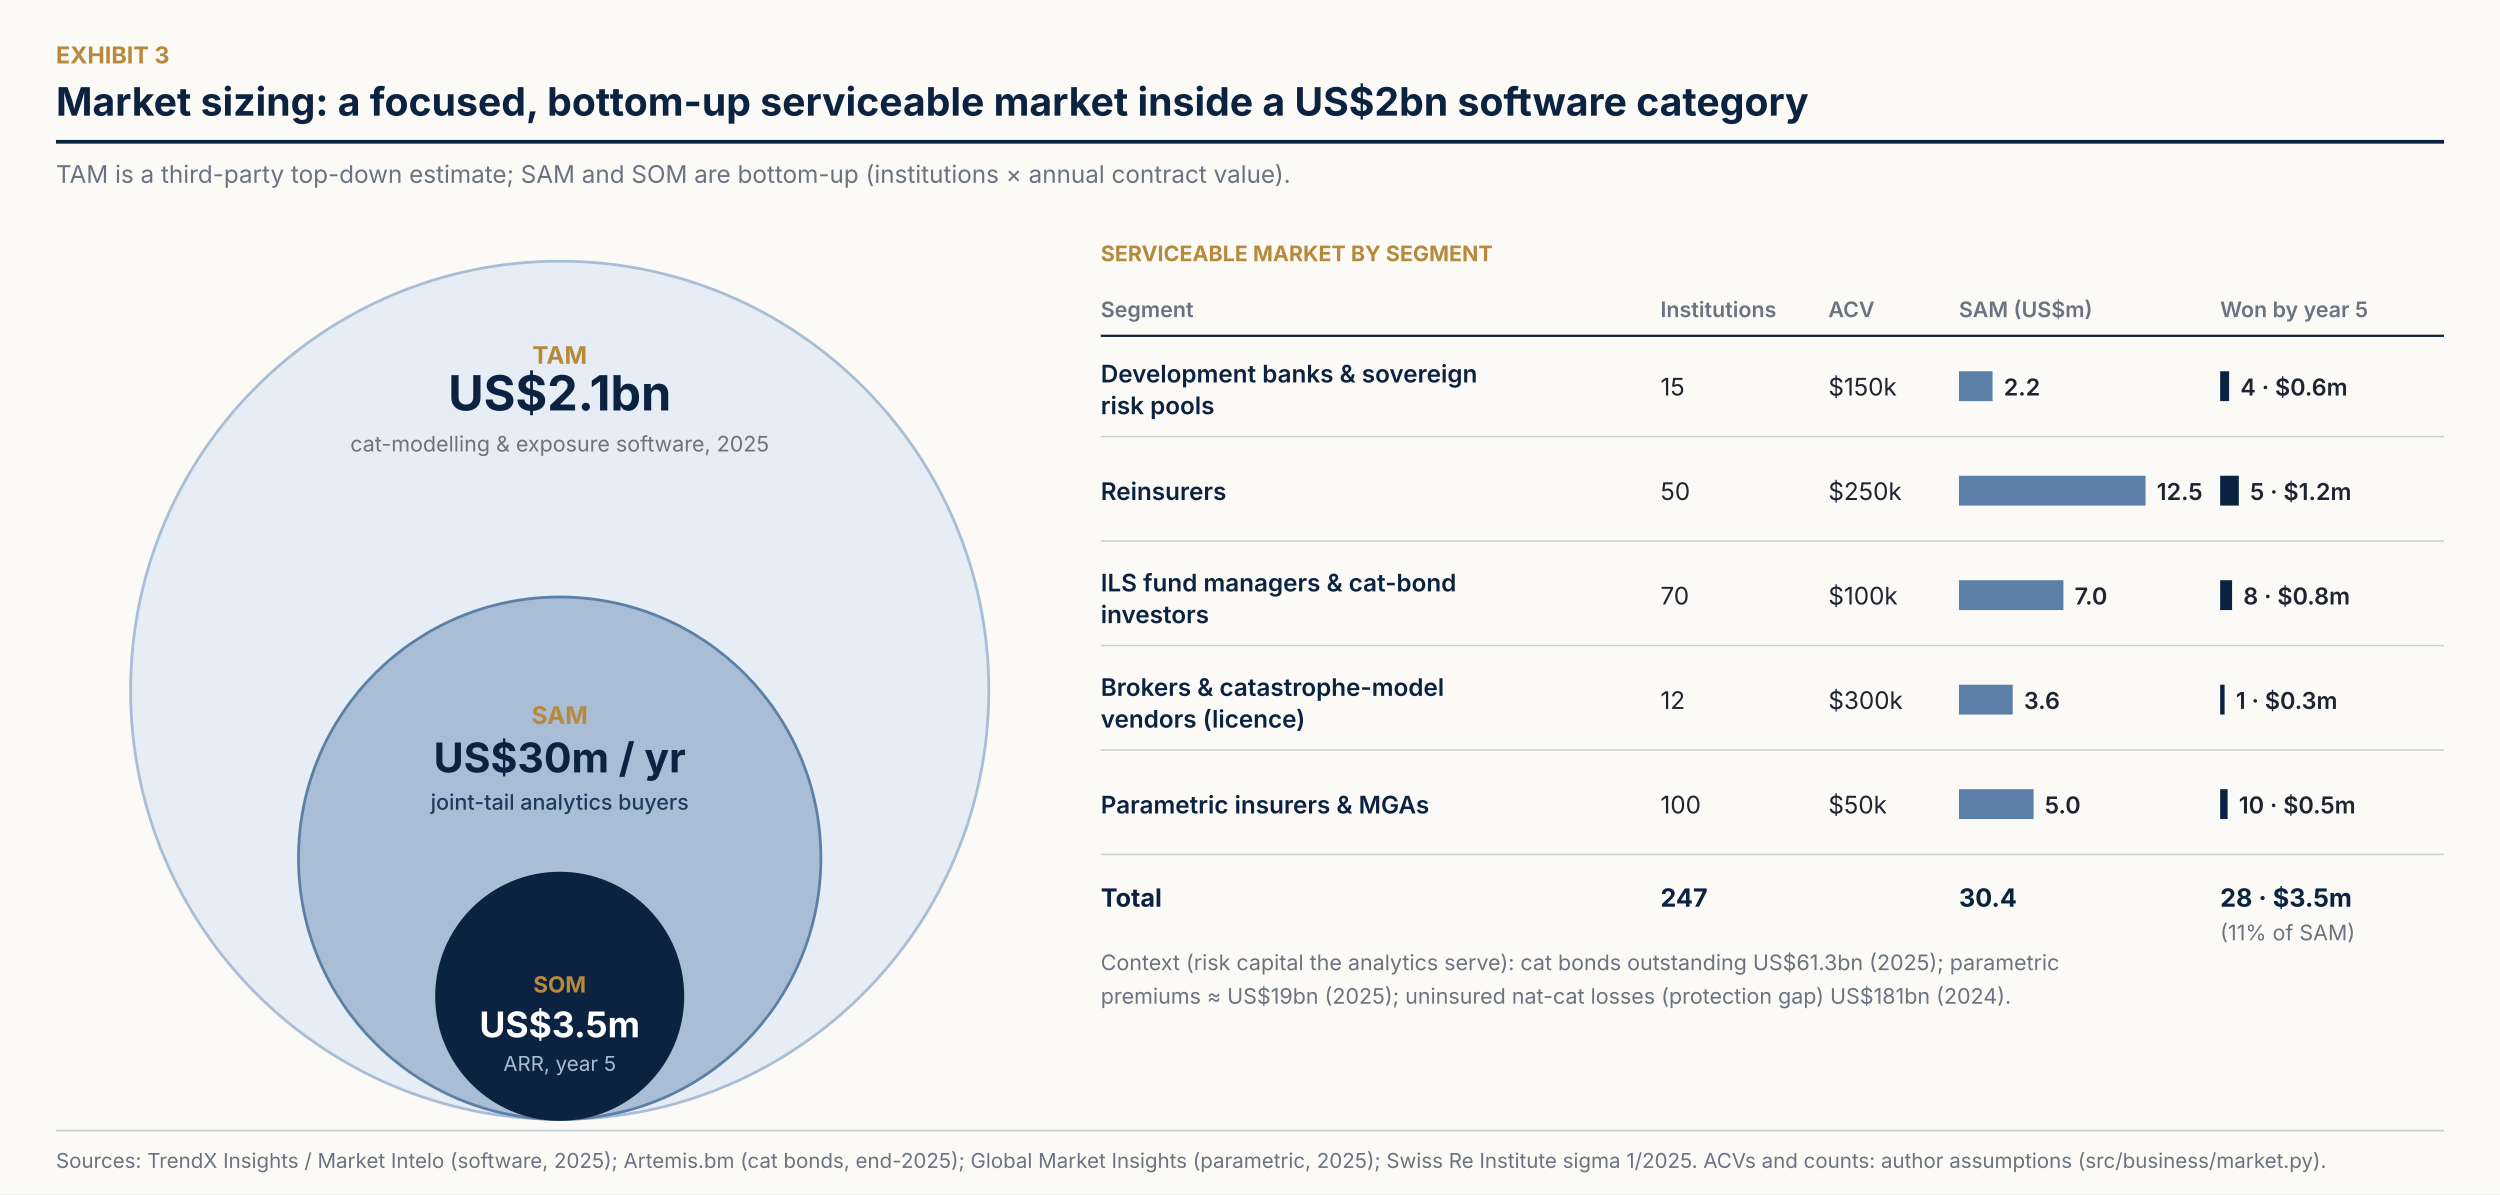
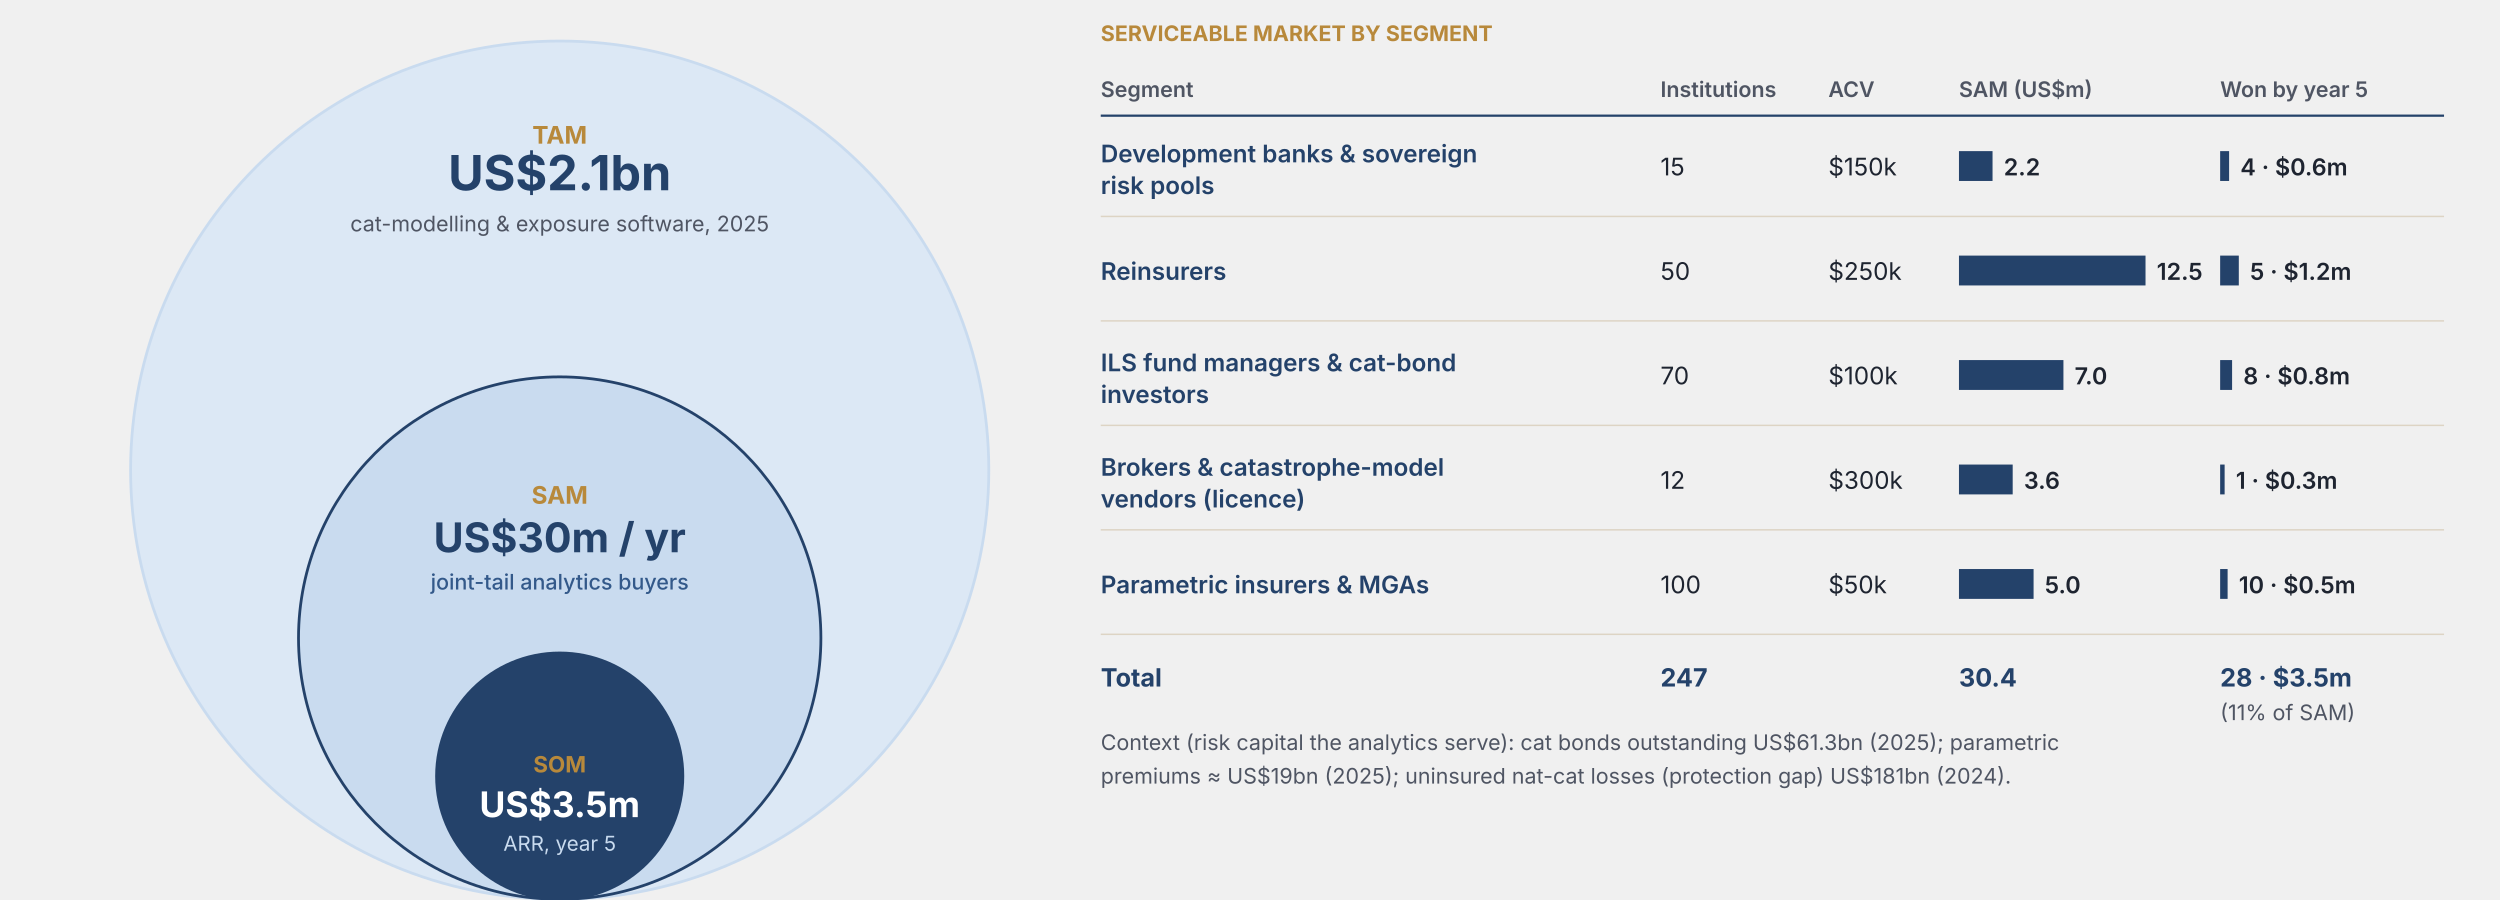
- <svg xmlns="http://www.w3.org/2000/svg" viewBox="0 0 1340 640" width="1340" height="640" font-family="Inter, 'Helvetica Neue', Arial, sans-serif">
-   <rect width="1340" height="640" fill="#FBFAF7" />
-   <text x="30" y="34" font-size="12.5" fill="#B8893B" font-weight="700" text-anchor="start">EXHIBIT 3</text>
-   <text x="30" y="62" font-size="21" fill="#0B2341" font-weight="700" text-anchor="start">Market sizing: a focused, bottom-up serviceable market inside a US$2bn software category</text>
-   <line x1="30" y1="76" x2="1310" y2="76" stroke="#0B2341" stroke-width="2" />
-   <text x="30" y="98" font-size="13" fill="#6B7280" font-weight="400" text-anchor="start">TAM is a third-party top-down estimate; SAM and SOM are bottom-up (institutions × annual contract value).</text>
-   <circle cx="300" cy="370" r="230" fill="#E6EDF5" stroke="#A9BED6" stroke-width="1.5" />
-   <circle cx="300" cy="460" r="140" fill="#A9BED6" stroke="#5B7FA6" stroke-width="1.5" />
-   <circle cx="300" cy="534" r="66" fill="#0B2341" stroke="#0B2341" stroke-width="1.5" />
-   <text x="300" y="195" font-size="13" fill="#B8893B" font-weight="700" text-anchor="middle">TAM</text>
-   <text x="300" y="220" font-size="26" fill="#0B2341" font-weight="700" text-anchor="middle">US$2.1bn</text>
-   <text x="300" y="242" font-size="11.5" fill="#6B7280" font-weight="400" text-anchor="middle">cat-modelling &amp; exposure software, 2025</text>
-   <text x="300" y="388" font-size="13" fill="#B8893B" font-weight="700" text-anchor="middle">SAM</text>
-   <text x="300" y="414" font-size="22" fill="#0B2341" font-weight="700" text-anchor="middle">US$30m / yr</text>
-   <text x="300" y="434" font-size="11.5" fill="#1F3A5F" font-weight="500" text-anchor="middle">joint-tail analytics buyers</text>
-   <text x="300" y="532" font-size="12" fill="#B8893B" font-weight="700" text-anchor="middle">SOM</text>
-   <text x="300" y="556" font-size="19" fill="#FFFFFF" font-weight="700" text-anchor="middle">US$3.5m</text>
-   <text x="300" y="574" font-size="11" fill="#A9BED6" font-weight="400" text-anchor="middle">ARR, year 5</text>
-   <text x="590" y="140" font-size="11.5" fill="#B8893B" font-weight="700" text-anchor="start">SERVICEABLE MARKET BY SEGMENT</text>
-   <text x="590" y="170" font-size="11.5" fill="#6B7280" font-weight="600" text-anchor="start">Segment</text>
-   <text x="890" y="170" font-size="11.5" fill="#6B7280" font-weight="600" text-anchor="start">Institutions</text>
-   <text x="980" y="170" font-size="11.5" fill="#6B7280" font-weight="600" text-anchor="start">ACV</text>
-   <text x="1050" y="170" font-size="11.5" fill="#6B7280" font-weight="600" text-anchor="start">SAM (US$m)</text>
-   <text x="1190" y="170" font-size="11.5" fill="#6B7280" font-weight="600" text-anchor="start">Won by year 5</text>
-   <line x1="590" y1="180" x2="1310" y2="180" stroke="#0B2341" stroke-width="1.2" />
-   <text x="590" y="205" font-size="13" fill="#0B2341" font-weight="600" text-anchor="start">Development banks &amp; sovereign</text>
-   <text x="590" y="222" font-size="13" fill="#0B2341" font-weight="600" text-anchor="start">risk pools</text>
-   <text x="890" y="212" font-size="13" fill="#1E2430" font-weight="400" text-anchor="start">15</text>
-   <text x="980" y="212" font-size="13" fill="#1E2430" font-weight="400" text-anchor="start">$150k</text>
-   <rect x="1050" y="199" width="18.0" height="16" fill="#5B7FA6" />
-   <text x="1074.0" y="212" font-size="12.5" fill="#1E2430" font-weight="600" text-anchor="start">2.2</text>
-   <rect x="1190" y="199" width="4.8" height="16" fill="#0B2341" />
-   <text x="1200.8" y="212" font-size="12.5" fill="#1E2430" font-weight="600" text-anchor="start">4 · $0.6m</text>
-   <line x1="590" y1="234" x2="1310" y2="234" stroke="#C9CED6" stroke-width="0.8" />
-   <text x="590" y="268" font-size="13" fill="#0B2341" font-weight="600" text-anchor="start">Reinsurers</text>
-   <text x="890" y="268" font-size="13" fill="#1E2430" font-weight="400" text-anchor="start">50</text>
-   <text x="980" y="268" font-size="13" fill="#1E2430" font-weight="400" text-anchor="start">$250k</text>
-   <rect x="1050" y="255" width="100.0" height="16" fill="#5B7FA6" />
-   <text x="1156.0" y="268" font-size="12.5" fill="#1E2430" font-weight="600" text-anchor="start">12.5</text>
-   <rect x="1190" y="255" width="10.0" height="16" fill="#0B2341" />
-   <text x="1206.0" y="268" font-size="12.5" fill="#1E2430" font-weight="600" text-anchor="start">5 · $1.2m</text>
-   <line x1="590" y1="290" x2="1310" y2="290" stroke="#C9CED6" stroke-width="0.8" />
-   <text x="590" y="317" font-size="13" fill="#0B2341" font-weight="600" text-anchor="start">ILS fund managers &amp; cat-bond</text>
-   <text x="590" y="334" font-size="13" fill="#0B2341" font-weight="600" text-anchor="start">investors</text>
-   <text x="890" y="324" font-size="13" fill="#1E2430" font-weight="400" text-anchor="start">70</text>
-   <text x="980" y="324" font-size="13" fill="#1E2430" font-weight="400" text-anchor="start">$100k</text>
-   <rect x="1050" y="311" width="56.0" height="16" fill="#5B7FA6" />
-   <text x="1112.0" y="324" font-size="12.5" fill="#1E2430" font-weight="600" text-anchor="start">7.0</text>
-   <rect x="1190" y="311" width="6.4" height="16" fill="#0B2341" />
-   <text x="1202.4" y="324" font-size="12.5" fill="#1E2430" font-weight="600" text-anchor="start">8 · $0.8m</text>
-   <line x1="590" y1="346" x2="1310" y2="346" stroke="#C9CED6" stroke-width="0.8" />
-   <text x="590" y="373" font-size="13" fill="#0B2341" font-weight="600" text-anchor="start">Brokers &amp; catastrophe-model</text>
-   <text x="590" y="390" font-size="13" fill="#0B2341" font-weight="600" text-anchor="start">vendors (licence)</text>
-   <text x="890" y="380" font-size="13" fill="#1E2430" font-weight="400" text-anchor="start">12</text>
-   <text x="980" y="380" font-size="13" fill="#1E2430" font-weight="400" text-anchor="start">$300k</text>
-   <rect x="1050" y="367" width="28.8" height="16" fill="#5B7FA6" />
-   <text x="1084.8" y="380" font-size="12.5" fill="#1E2430" font-weight="600" text-anchor="start">3.6</text>
-   <rect x="1190" y="367" width="2.4" height="16" fill="#0B2341" />
-   <text x="1198.4" y="380" font-size="12.5" fill="#1E2430" font-weight="600" text-anchor="start">1 · $0.3m</text>
-   <line x1="590" y1="402" x2="1310" y2="402" stroke="#C9CED6" stroke-width="0.8" />
-   <text x="590" y="436" font-size="13" fill="#0B2341" font-weight="600" text-anchor="start">Parametric insurers &amp; MGAs</text>
-   <text x="890" y="436" font-size="13" fill="#1E2430" font-weight="400" text-anchor="start">100</text>
-   <text x="980" y="436" font-size="13" fill="#1E2430" font-weight="400" text-anchor="start">$50k</text>
-   <rect x="1050" y="423" width="40.0" height="16" fill="#5B7FA6" />
-   <text x="1096.0" y="436" font-size="12.5" fill="#1E2430" font-weight="600" text-anchor="start">5.0</text>
-   <rect x="1190" y="423" width="4.0" height="16" fill="#0B2341" />
-   <text x="1200.0" y="436" font-size="12.5" fill="#1E2430" font-weight="600" text-anchor="start">10 · $0.5m</text>
-   <line x1="590" y1="458" x2="1310" y2="458" stroke="#C9CED6" stroke-width="0.8" />
-   <text x="590" y="486" font-size="13.5" fill="#0B2341" font-weight="700" text-anchor="start">Total</text>
-   <text x="890" y="486" font-size="13.5" fill="#0B2341" font-weight="700" text-anchor="start">247</text>
-   <text x="1050" y="486" font-size="13.5" fill="#0B2341" font-weight="700" text-anchor="start">30.4</text>
-   <text x="1190" y="486" font-size="13.5" fill="#0B2341" font-weight="700" text-anchor="start">28 · $3.5m</text>
-   <text x="1190" y="504" font-size="11.5" fill="#6B7280" font-weight="400" text-anchor="start">(11% of SAM)</text>
-   <text x="590" y="520" font-size="11.5" fill="#6B7280" font-weight="400" text-anchor="start">Context (risk capital the analytics serve): cat bonds outstanding US$61.3bn (2025); parametric</text>
-   <text x="590" y="538" font-size="11.5" fill="#6B7280" font-weight="400" text-anchor="start">premiums ≈ US$19bn (2025); uninsured nat-cat losses (protection gap) US$181bn (2024).</text>
-   <line x1="30" y1="606" x2="1310" y2="606" stroke="#C9CED6" stroke-width="1" />
-   <text x="30" y="626" font-size="11" fill="#6B7280" font-weight="400" text-anchor="start">Sources: TrendX Insights / Market Intelo (software, 2025); Artemis.bm (cat bonds, end-2025); Global Market Insights (parametric, 2025); Swiss Re Institute sigma 1/2025. ACVs and counts: author assumptions (src/business/market.py).</text>
+ <svg xmlns="http://www.w3.org/2000/svg" viewBox="0 0 1340 482" width="1340" height="482" font-family="Inter, 'Helvetica Neue', Arial, sans-serif">
+   <g transform="translate(0,-118)">
+     <circle cx="300" cy="370" r="230" fill="#DCE8F5" stroke="#C9DBEF" stroke-width="1.5" />
+     <circle cx="300" cy="460" r="140" fill="#C9DBEF" stroke="#24426A" stroke-width="1.5" />
+     <circle cx="300" cy="534" r="66" fill="#24426A" stroke="#24426A" stroke-width="1.5" />
+     <text x="300" y="195" font-size="13" fill="#B8893B" font-weight="700" text-anchor="middle">TAM</text>
+     <text x="300" y="220" font-size="26" fill="#24426A" font-weight="700" text-anchor="middle">US$2.1bn</text>
+     <text x="300" y="242" font-size="11.5" fill="#4F5563" font-weight="400" text-anchor="middle">cat-modelling &amp; exposure software, 2025</text>
+     <text x="300" y="388" font-size="13" fill="#B8893B" font-weight="700" text-anchor="middle">SAM</text>
+     <text x="300" y="414" font-size="22" fill="#24426A" font-weight="700" text-anchor="middle">US$30m / yr</text>
+     <text x="300" y="434" font-size="11.5" fill="#33598A" font-weight="500" text-anchor="middle">joint-tail analytics buyers</text>
+     <text x="300" y="532" font-size="12" fill="#B8893B" font-weight="700" text-anchor="middle">SOM</text>
+     <text x="300" y="556" font-size="19" fill="#FFFFFF" font-weight="700" text-anchor="middle">US$3.5m</text>
+     <text x="300" y="574" font-size="11" fill="#C9DBEF" font-weight="400" text-anchor="middle">ARR, year 5</text>
+     <text x="590" y="140" font-size="11.5" fill="#B8893B" font-weight="700" text-anchor="start">SERVICEABLE MARKET BY SEGMENT</text>
+     <text x="590" y="170" font-size="11.5" fill="#4F5563" font-weight="600" text-anchor="start">Segment</text>
+     <text x="890" y="170" font-size="11.5" fill="#4F5563" font-weight="600" text-anchor="start">Institutions</text>
+     <text x="980" y="170" font-size="11.5" fill="#4F5563" font-weight="600" text-anchor="start">ACV</text>
+     <text x="1050" y="170" font-size="11.5" fill="#4F5563" font-weight="600" text-anchor="start">SAM (US$m)</text>
+     <text x="1190" y="170" font-size="11.5" fill="#4F5563" font-weight="600" text-anchor="start">Won by year 5</text>
+     <line x1="590" y1="180" x2="1310" y2="180" stroke="#24426A" stroke-width="1.2" />
+     <text x="590" y="205" font-size="13" fill="#24426A" font-weight="600" text-anchor="start">Development banks &amp; sovereign</text>
+     <text x="590" y="222" font-size="13" fill="#24426A" font-weight="600" text-anchor="start">risk pools</text>
+     <text x="890" y="212" font-size="13" fill="#1E2430" font-weight="400" text-anchor="start">15</text>
+     <text x="980" y="212" font-size="13" fill="#1E2430" font-weight="400" text-anchor="start">$150k</text>
+     <rect x="1050" y="199" width="18.0" height="16" fill="#24426A" />
+     <text x="1074.0" y="212" font-size="12.5" fill="#1E2430" font-weight="600" text-anchor="start">2.2</text>
+     <rect x="1190" y="199" width="4.8" height="16" fill="#24426A" />
+     <text x="1200.8" y="212" font-size="12.5" fill="#1E2430" font-weight="600" text-anchor="start">4 · $0.6m</text>
+     <line x1="590" y1="234" x2="1310" y2="234" stroke="#DDD4C4" stroke-width="0.8" />
+     <text x="590" y="268" font-size="13" fill="#24426A" font-weight="600" text-anchor="start">Reinsurers</text>
+     <text x="890" y="268" font-size="13" fill="#1E2430" font-weight="400" text-anchor="start">50</text>
+     <text x="980" y="268" font-size="13" fill="#1E2430" font-weight="400" text-anchor="start">$250k</text>
+     <rect x="1050" y="255" width="100.0" height="16" fill="#24426A" />
+     <text x="1156.0" y="268" font-size="12.5" fill="#1E2430" font-weight="600" text-anchor="start">12.5</text>
+     <rect x="1190" y="255" width="10.0" height="16" fill="#24426A" />
+     <text x="1206.0" y="268" font-size="12.5" fill="#1E2430" font-weight="600" text-anchor="start">5 · $1.2m</text>
+     <line x1="590" y1="290" x2="1310" y2="290" stroke="#DDD4C4" stroke-width="0.8" />
+     <text x="590" y="317" font-size="13" fill="#24426A" font-weight="600" text-anchor="start">ILS fund managers &amp; cat-bond</text>
+     <text x="590" y="334" font-size="13" fill="#24426A" font-weight="600" text-anchor="start">investors</text>
+     <text x="890" y="324" font-size="13" fill="#1E2430" font-weight="400" text-anchor="start">70</text>
+     <text x="980" y="324" font-size="13" fill="#1E2430" font-weight="400" text-anchor="start">$100k</text>
+     <rect x="1050" y="311" width="56.0" height="16" fill="#24426A" />
+     <text x="1112.0" y="324" font-size="12.5" fill="#1E2430" font-weight="600" text-anchor="start">7.0</text>
+     <rect x="1190" y="311" width="6.4" height="16" fill="#24426A" />
+     <text x="1202.4" y="324" font-size="12.5" fill="#1E2430" font-weight="600" text-anchor="start">8 · $0.8m</text>
+     <line x1="590" y1="346" x2="1310" y2="346" stroke="#DDD4C4" stroke-width="0.8" />
+     <text x="590" y="373" font-size="13" fill="#24426A" font-weight="600" text-anchor="start">Brokers &amp; catastrophe-model</text>
+     <text x="590" y="390" font-size="13" fill="#24426A" font-weight="600" text-anchor="start">vendors (licence)</text>
+     <text x="890" y="380" font-size="13" fill="#1E2430" font-weight="400" text-anchor="start">12</text>
+     <text x="980" y="380" font-size="13" fill="#1E2430" font-weight="400" text-anchor="start">$300k</text>
+     <rect x="1050" y="367" width="28.8" height="16" fill="#24426A" />
+     <text x="1084.8" y="380" font-size="12.5" fill="#1E2430" font-weight="600" text-anchor="start">3.6</text>
+     <rect x="1190" y="367" width="2.4" height="16" fill="#24426A" />
+     <text x="1198.4" y="380" font-size="12.5" fill="#1E2430" font-weight="600" text-anchor="start">1 · $0.3m</text>
+     <line x1="590" y1="402" x2="1310" y2="402" stroke="#DDD4C4" stroke-width="0.8" />
+     <text x="590" y="436" font-size="13" fill="#24426A" font-weight="600" text-anchor="start">Parametric insurers &amp; MGAs</text>
+     <text x="890" y="436" font-size="13" fill="#1E2430" font-weight="400" text-anchor="start">100</text>
+     <text x="980" y="436" font-size="13" fill="#1E2430" font-weight="400" text-anchor="start">$50k</text>
+     <rect x="1050" y="423" width="40.0" height="16" fill="#24426A" />
+     <text x="1096.0" y="436" font-size="12.5" fill="#1E2430" font-weight="600" text-anchor="start">5.0</text>
+     <rect x="1190" y="423" width="4.0" height="16" fill="#24426A" />
+     <text x="1200.0" y="436" font-size="12.5" fill="#1E2430" font-weight="600" text-anchor="start">10 · $0.5m</text>
+     <line x1="590" y1="458" x2="1310" y2="458" stroke="#DDD4C4" stroke-width="0.8" />
+     <text x="590" y="486" font-size="13.5" fill="#24426A" font-weight="700" text-anchor="start">Total</text>
+     <text x="890" y="486" font-size="13.5" fill="#24426A" font-weight="700" text-anchor="start">247</text>
+     <text x="1050" y="486" font-size="13.5" fill="#24426A" font-weight="700" text-anchor="start">30.4</text>
+     <text x="1190" y="486" font-size="13.5" fill="#24426A" font-weight="700" text-anchor="start">28 · $3.5m</text>
+     <text x="1190" y="504" font-size="11.5" fill="#4F5563" font-weight="400" text-anchor="start">(11% of SAM)</text>
+     <text x="590" y="520" font-size="11.5" fill="#4F5563" font-weight="400" text-anchor="start">Context (risk capital the analytics serve): cat bonds outstanding US$61.3bn (2025); parametric</text>
+     <text x="590" y="538" font-size="11.5" fill="#4F5563" font-weight="400" text-anchor="start">premiums ≈ US$19bn (2025); uninsured nat-cat losses (protection gap) US$181bn (2024).</text>
+   </g>
</svg>
